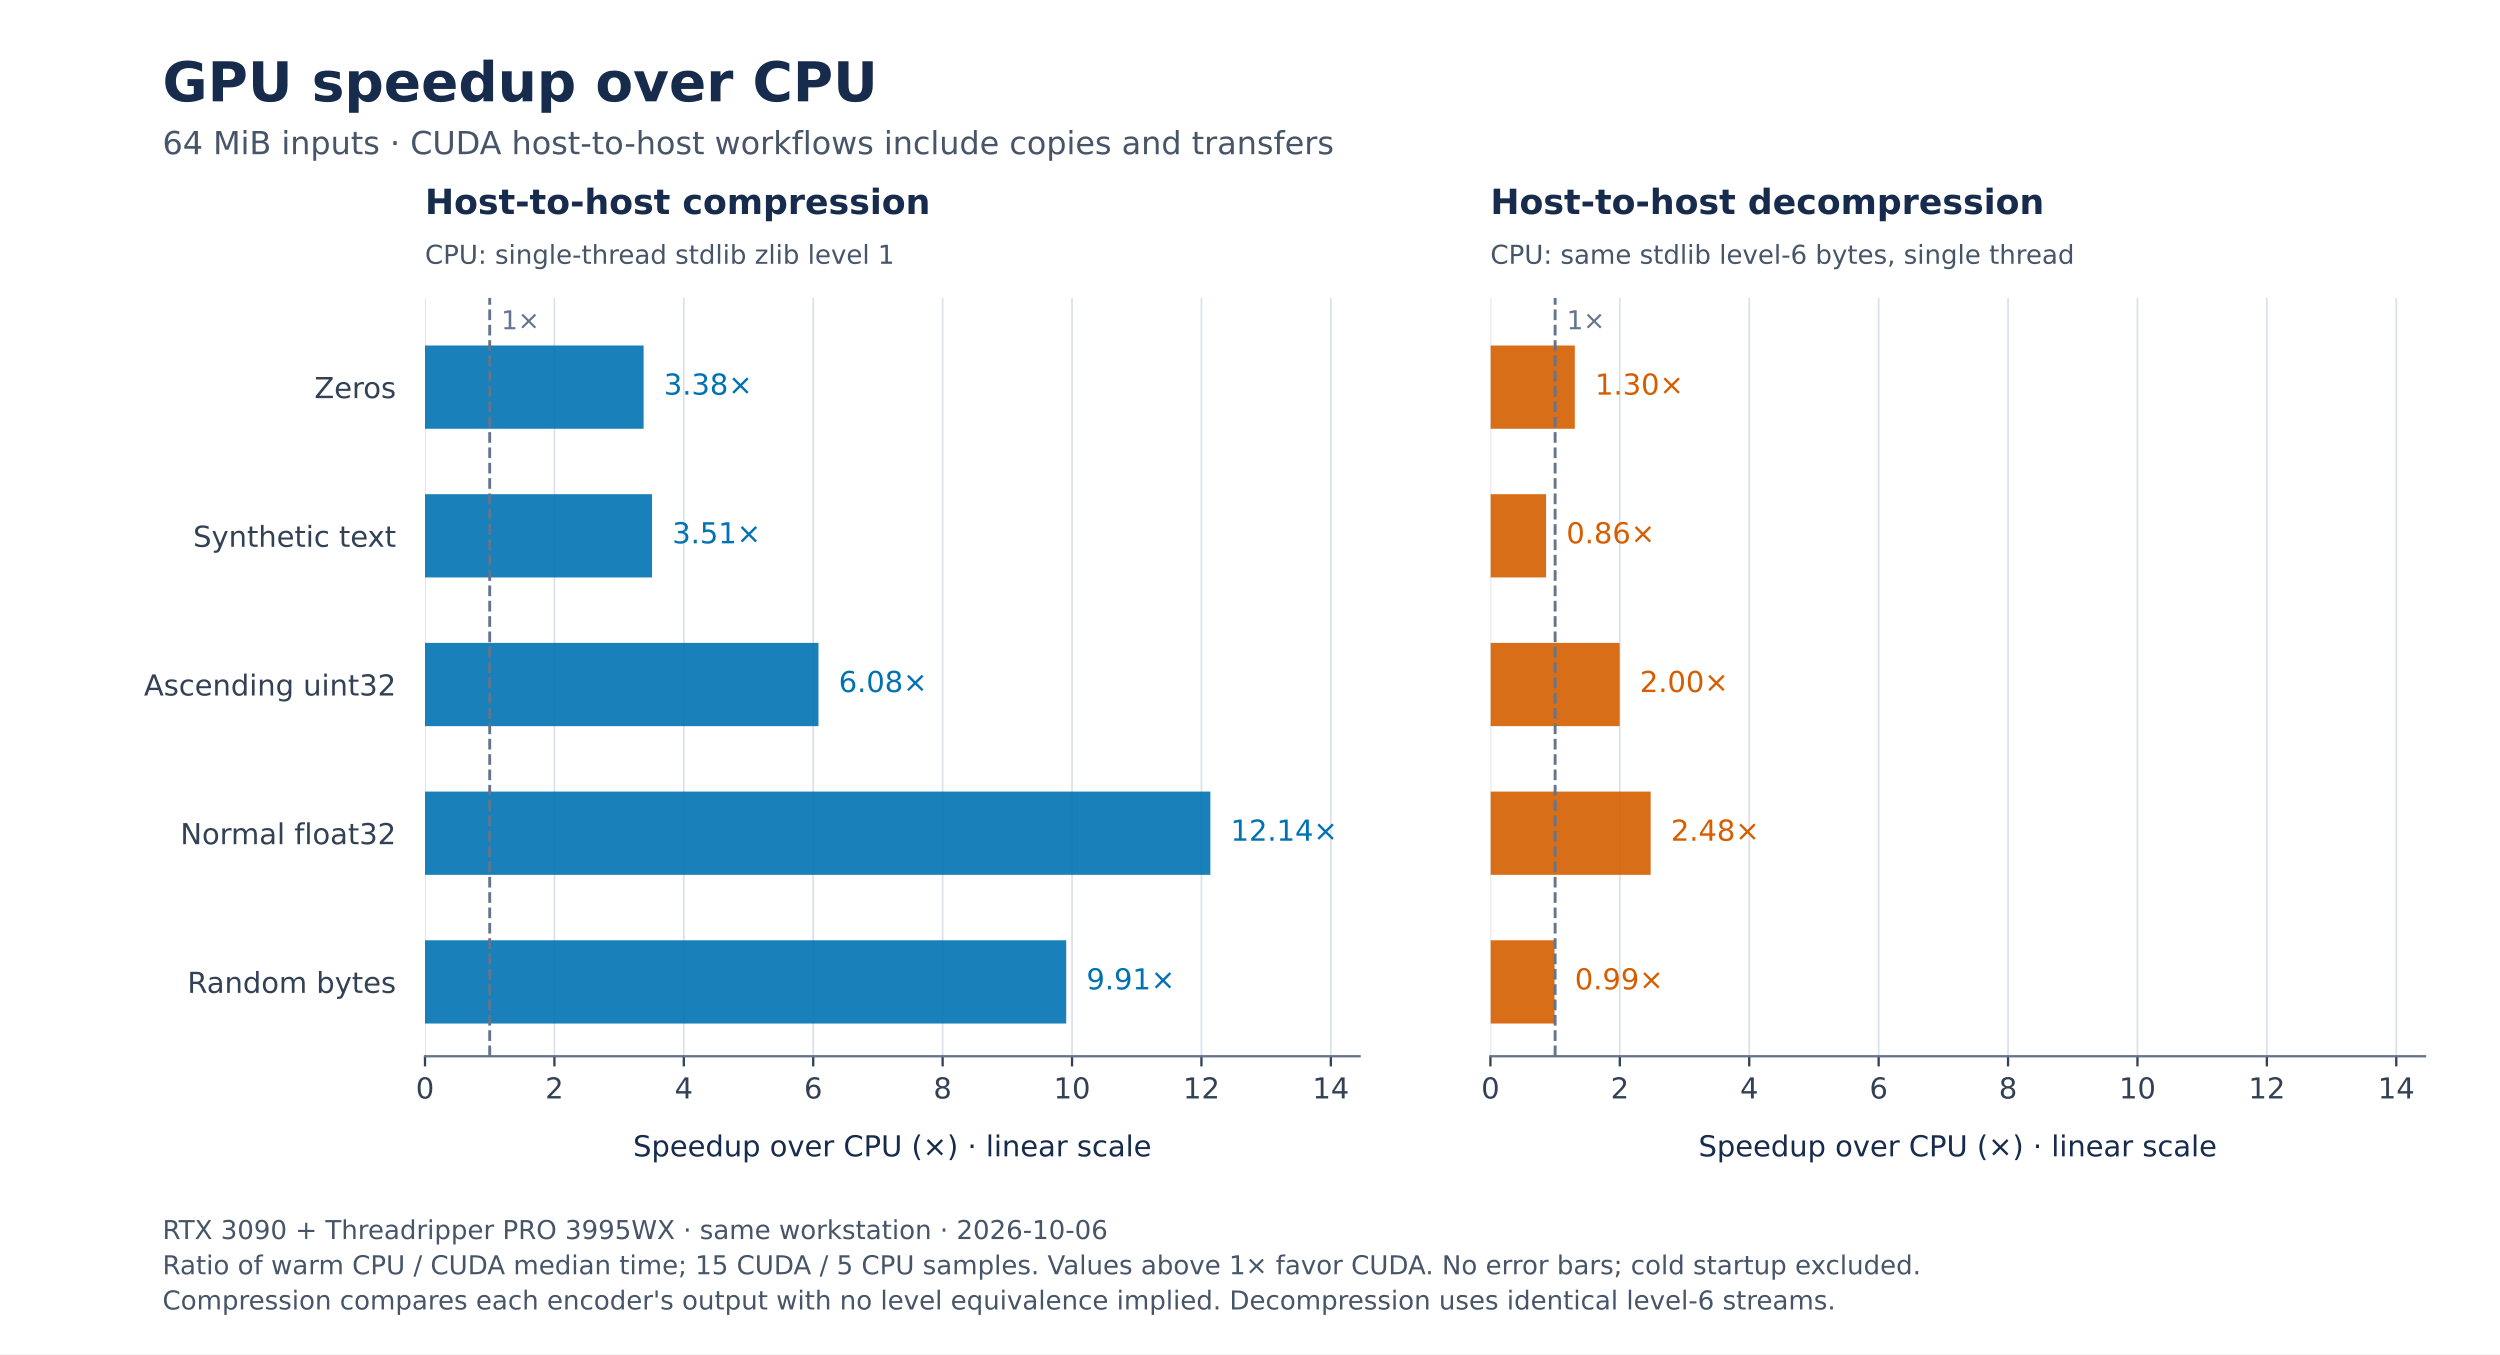
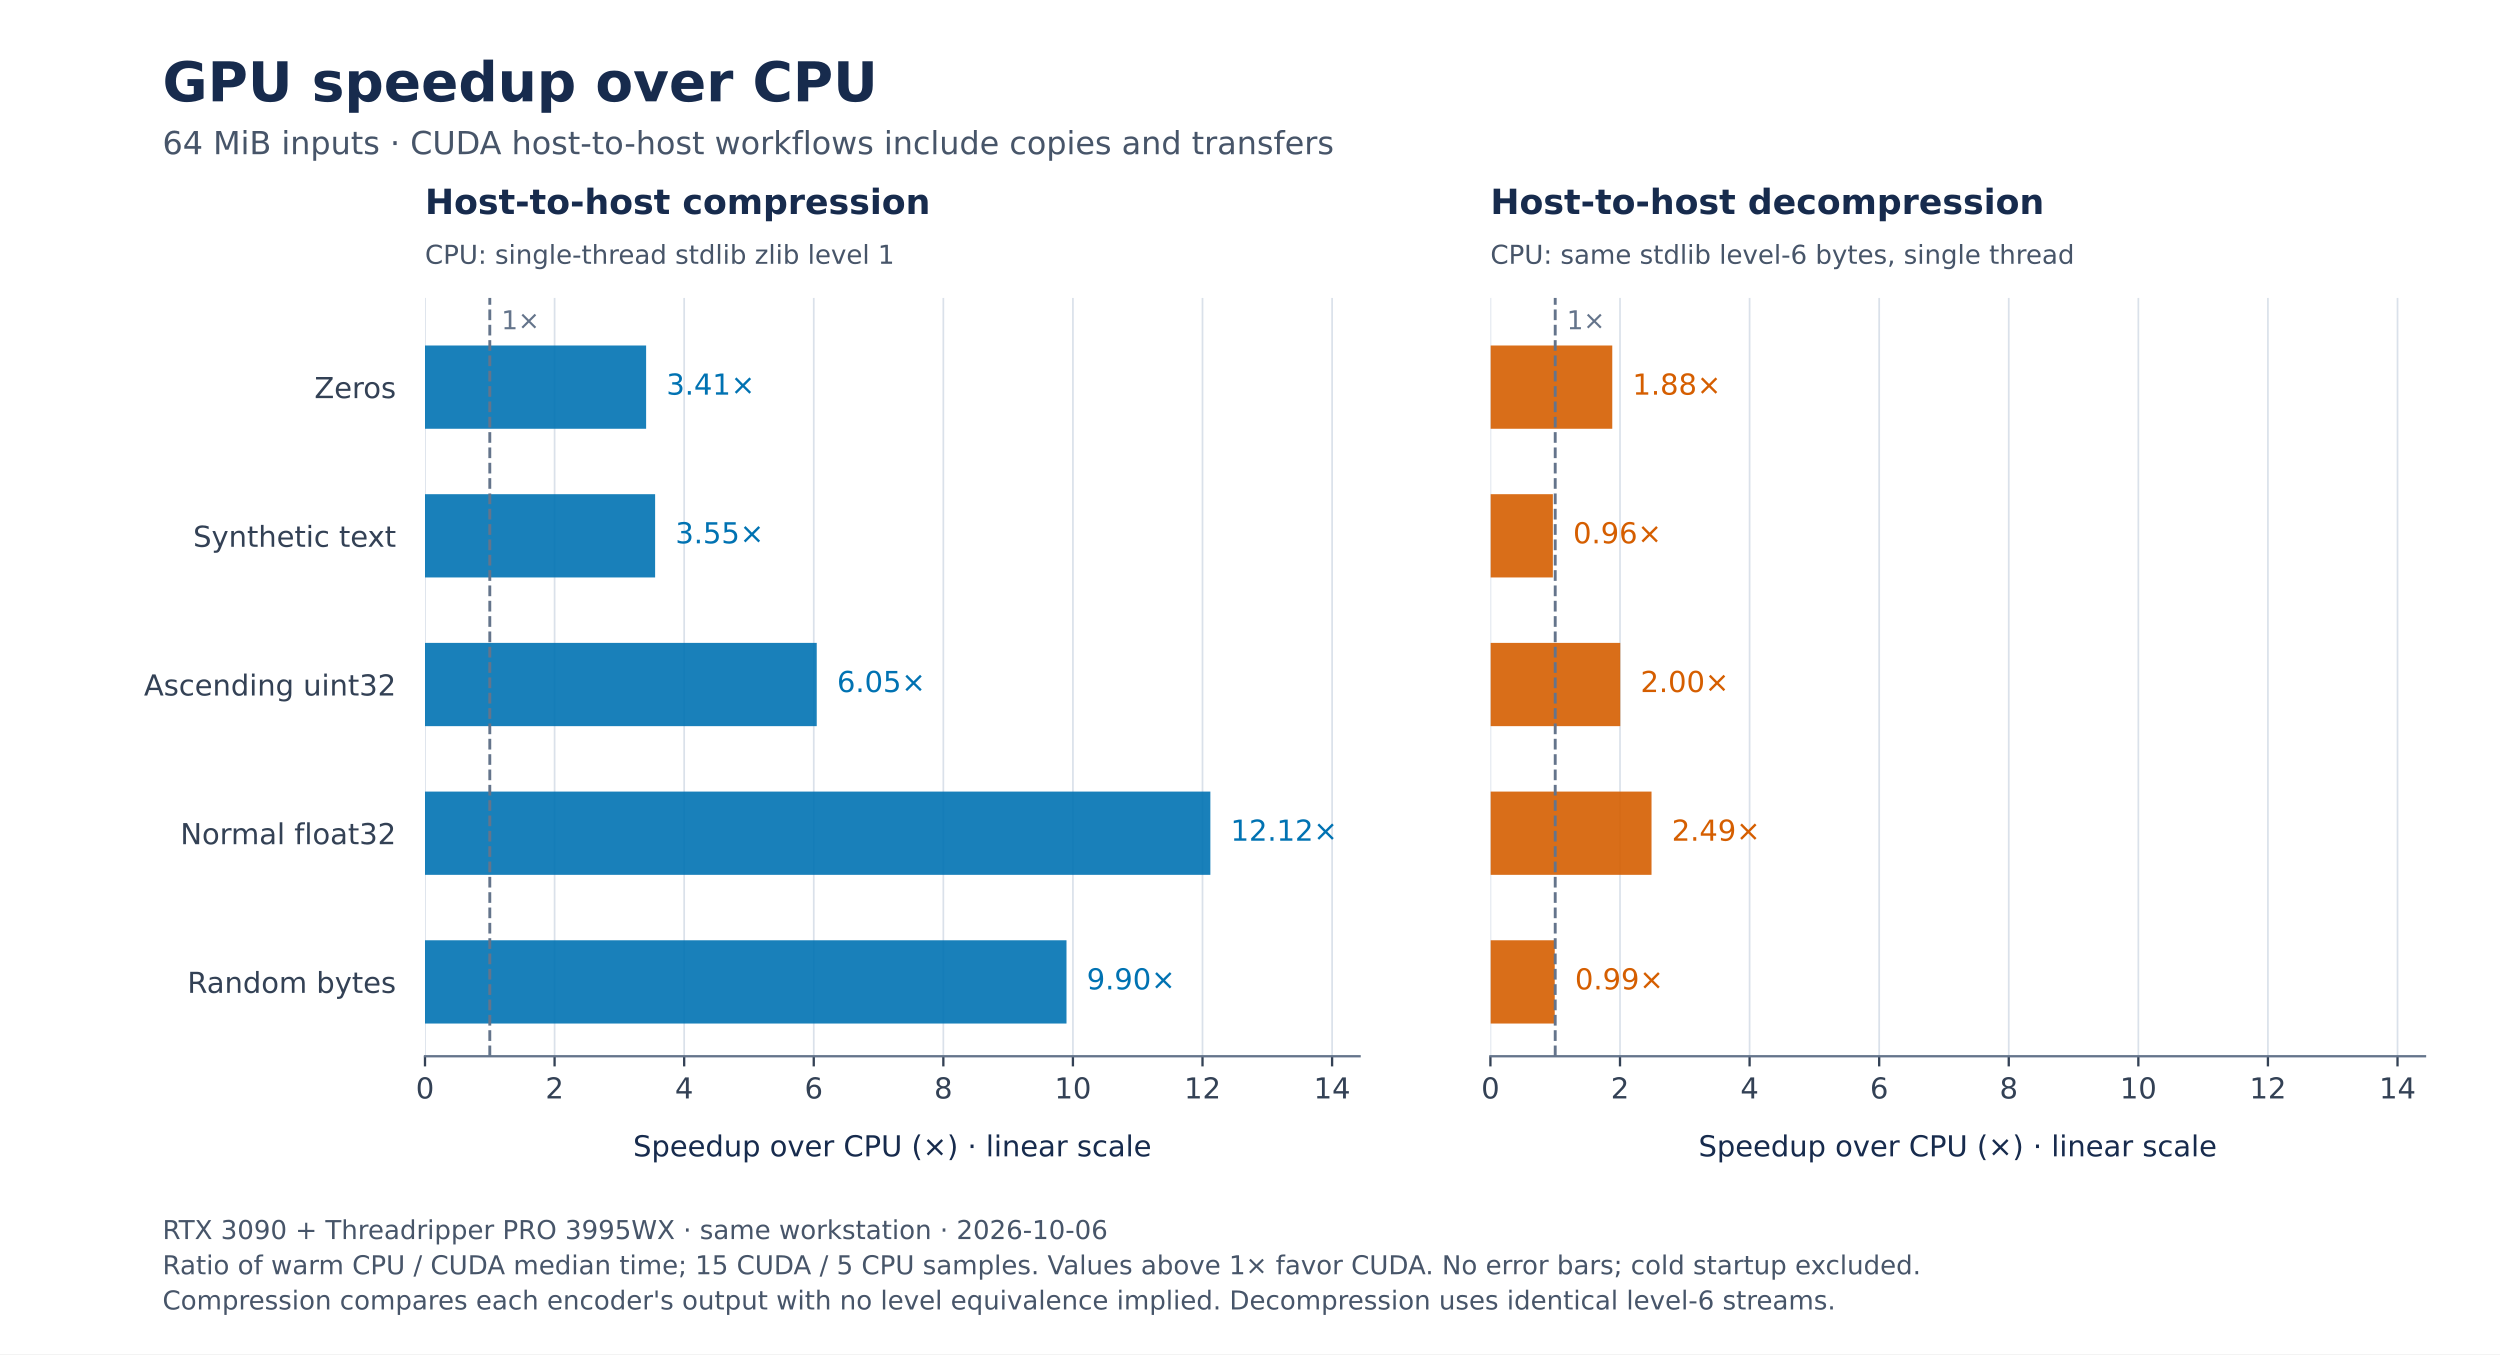
<svg xmlns="http://www.w3.org/2000/svg" xmlns:xlink="http://www.w3.org/1999/xlink" width="864pt" height="468pt" viewBox="0 0 864 468" version="1.1">
  <defs>
    <style type="text/css">*{stroke-linejoin: round; stroke-linecap: butt}</style>
  </defs>
  <g id="figure_1">
    <g id="patch_1">
      <path d="M 0 468 L 864 468 L 864 0 L 0 0 z " style="fill: #ffffff" />
    </g>
    <g id="axes_1">
      <g id="patch_2">
        <path d="M 146.88 365.04 L 469.871 365.04 L 469.871 102.96 L 146.88 102.96 z " style="fill: #ffffff" />
      </g>
      <g id="matplotlib.axis_1">
        <g id="xtick_1">
          <g id="line2d_1">
            <path d="M 146.88 365.04 L 146.88 102.96 " clip-path="url(#p2e2765085f)" style="fill: none; stroke: #cbd5e1; stroke-opacity: 0.7; stroke-width: 0.6; stroke-linecap: square" />
          </g>
          <g id="line2d_2">
            <defs>
              <path id="mdb11cd550d" d="M 0 0 L 0 3.5 " style="stroke: #334155; stroke-width: 0.8" />
            </defs>
            <g>
              <use xlink:href="#mdb11cd550d" x="146.88" y="365.04" style="fill: #334155; stroke: #334155; stroke-width: 0.8" />
            </g>
          </g>
          <g id="text_1">
            <text style="font-size: 10px; font-family: 'DejaVu Sans'; text-anchor: middle; fill: #334155" x="146.88" y="379.638" transform="rotate(-0 146.88 379.6377)">0</text>
          </g>
        </g>
        <g id="xtick_2">
          <g id="line2d_3">
-             <path d="M 191.603 365.04 L 191.603 102.96 " clip-path="url(#p2e2765085f)" style="fill: none; stroke: #cbd5e1; stroke-opacity: 0.7; stroke-width: 0.6; stroke-linecap: square" />
+             <path d="M 191.664 365.04 L 191.664 102.96 " clip-path="url(#p2e2765085f)" style="fill: none; stroke: #cbd5e1; stroke-opacity: 0.7; stroke-width: 0.6; stroke-linecap: square" />
          </g>
          <g id="line2d_4">
            <g>
-               <use xlink:href="#mdb11cd550d" x="191.603" y="365.04" style="fill: #334155; stroke: #334155; stroke-width: 0.8" />
+               <use xlink:href="#mdb11cd550d" x="191.664" y="365.04" style="fill: #334155; stroke: #334155; stroke-width: 0.8" />
            </g>
          </g>
          <g id="text_2">
-             <text style="font-size: 10px; font-family: 'DejaVu Sans'; text-anchor: middle; fill: #334155" x="191.603" y="379.638" transform="rotate(-0 191.6031 379.6377)">2</text>
+             <text style="font-size: 10px; font-family: 'DejaVu Sans'; text-anchor: middle; fill: #334155" x="191.664" y="379.638" transform="rotate(-0 191.6645 379.6377)">2</text>
          </g>
        </g>
        <g id="xtick_3">
          <g id="line2d_5">
-             <path d="M 236.326 365.04 L 236.326 102.96 " clip-path="url(#p2e2765085f)" style="fill: none; stroke: #cbd5e1; stroke-opacity: 0.7; stroke-width: 0.6; stroke-linecap: square" />
+             <path d="M 236.449 365.04 L 236.449 102.96 " clip-path="url(#p2e2765085f)" style="fill: none; stroke: #cbd5e1; stroke-opacity: 0.7; stroke-width: 0.6; stroke-linecap: square" />
          </g>
          <g id="line2d_6">
            <g>
-               <use xlink:href="#mdb11cd550d" x="236.326" y="365.04" style="fill: #334155; stroke: #334155; stroke-width: 0.8" />
+               <use xlink:href="#mdb11cd550d" x="236.449" y="365.04" style="fill: #334155; stroke: #334155; stroke-width: 0.8" />
            </g>
          </g>
          <g id="text_3">
-             <text style="font-size: 10px; font-family: 'DejaVu Sans'; text-anchor: middle; fill: #334155" x="236.326" y="379.638" transform="rotate(-0 236.3261 379.6377)">4</text>
+             <text style="font-size: 10px; font-family: 'DejaVu Sans'; text-anchor: middle; fill: #334155" x="236.449" y="379.638" transform="rotate(-0 236.4489 379.6377)">4</text>
          </g>
        </g>
        <g id="xtick_4">
          <g id="line2d_7">
-             <path d="M 281.049 365.04 L 281.049 102.96 " clip-path="url(#p2e2765085f)" style="fill: none; stroke: #cbd5e1; stroke-opacity: 0.7; stroke-width: 0.6; stroke-linecap: square" />
+             <path d="M 281.233 365.04 L 281.233 102.96 " clip-path="url(#p2e2765085f)" style="fill: none; stroke: #cbd5e1; stroke-opacity: 0.7; stroke-width: 0.6; stroke-linecap: square" />
          </g>
          <g id="line2d_8">
            <g>
-               <use xlink:href="#mdb11cd550d" x="281.049" y="365.04" style="fill: #334155; stroke: #334155; stroke-width: 0.8" />
+               <use xlink:href="#mdb11cd550d" x="281.233" y="365.04" style="fill: #334155; stroke: #334155; stroke-width: 0.8" />
            </g>
          </g>
          <g id="text_4">
-             <text style="font-size: 10px; font-family: 'DejaVu Sans'; text-anchor: middle; fill: #334155" x="281.049" y="379.638" transform="rotate(-0 281.0492 379.6377)">6</text>
+             <text style="font-size: 10px; font-family: 'DejaVu Sans'; text-anchor: middle; fill: #334155" x="281.233" y="379.638" transform="rotate(-0 281.2334 379.6377)">6</text>
          </g>
        </g>
        <g id="xtick_5">
          <g id="line2d_9">
-             <path d="M 325.772 365.04 L 325.772 102.96 " clip-path="url(#p2e2765085f)" style="fill: none; stroke: #cbd5e1; stroke-opacity: 0.7; stroke-width: 0.6; stroke-linecap: square" />
+             <path d="M 326.018 365.04 L 326.018 102.96 " clip-path="url(#p2e2765085f)" style="fill: none; stroke: #cbd5e1; stroke-opacity: 0.7; stroke-width: 0.6; stroke-linecap: square" />
          </g>
          <g id="line2d_10">
            <g>
-               <use xlink:href="#mdb11cd550d" x="325.772" y="365.04" style="fill: #334155; stroke: #334155; stroke-width: 0.8" />
+               <use xlink:href="#mdb11cd550d" x="326.018" y="365.04" style="fill: #334155; stroke: #334155; stroke-width: 0.8" />
            </g>
          </g>
          <g id="text_5">
-             <text style="font-size: 10px; font-family: 'DejaVu Sans'; text-anchor: middle; fill: #334155" x="325.772" y="379.638" transform="rotate(-0 325.7723 379.6377)">8</text>
+             <text style="font-size: 10px; font-family: 'DejaVu Sans'; text-anchor: middle; fill: #334155" x="326.018" y="379.638" transform="rotate(-0 326.0178 379.6377)">8</text>
          </g>
        </g>
        <g id="xtick_6">
          <g id="line2d_11">
-             <path d="M 370.495 365.04 L 370.495 102.96 " clip-path="url(#p2e2765085f)" style="fill: none; stroke: #cbd5e1; stroke-opacity: 0.7; stroke-width: 0.6; stroke-linecap: square" />
+             <path d="M 370.802 365.04 L 370.802 102.96 " clip-path="url(#p2e2765085f)" style="fill: none; stroke: #cbd5e1; stroke-opacity: 0.7; stroke-width: 0.6; stroke-linecap: square" />
          </g>
          <g id="line2d_12">
            <g>
-               <use xlink:href="#mdb11cd550d" x="370.495" y="365.04" style="fill: #334155; stroke: #334155; stroke-width: 0.8" />
+               <use xlink:href="#mdb11cd550d" x="370.802" y="365.04" style="fill: #334155; stroke: #334155; stroke-width: 0.8" />
            </g>
          </g>
          <g id="text_6">
-             <text style="font-size: 10px; font-family: 'DejaVu Sans'; text-anchor: middle; fill: #334155" x="370.495" y="379.638" transform="rotate(-0 370.4954 379.6377)">10</text>
+             <text style="font-size: 10px; font-family: 'DejaVu Sans'; text-anchor: middle; fill: #334155" x="370.802" y="379.638" transform="rotate(-0 370.8023 379.6377)">10</text>
          </g>
        </g>
        <g id="xtick_7">
          <g id="line2d_13">
-             <path d="M 415.218 365.04 L 415.218 102.96 " clip-path="url(#p2e2765085f)" style="fill: none; stroke: #cbd5e1; stroke-opacity: 0.7; stroke-width: 0.6; stroke-linecap: square" />
+             <path d="M 415.587 365.04 L 415.587 102.96 " clip-path="url(#p2e2765085f)" style="fill: none; stroke: #cbd5e1; stroke-opacity: 0.7; stroke-width: 0.6; stroke-linecap: square" />
          </g>
          <g id="line2d_14">
            <g>
-               <use xlink:href="#mdb11cd550d" x="415.218" y="365.04" style="fill: #334155; stroke: #334155; stroke-width: 0.8" />
+               <use xlink:href="#mdb11cd550d" x="415.587" y="365.04" style="fill: #334155; stroke: #334155; stroke-width: 0.8" />
            </g>
          </g>
          <g id="text_7">
-             <text style="font-size: 10px; font-family: 'DejaVu Sans'; text-anchor: middle; fill: #334155" x="415.218" y="379.638" transform="rotate(-0 415.2184 379.6377)">12</text>
+             <text style="font-size: 10px; font-family: 'DejaVu Sans'; text-anchor: middle; fill: #334155" x="415.587" y="379.638" transform="rotate(-0 415.5867 379.6377)">12</text>
          </g>
        </g>
        <g id="xtick_8">
          <g id="line2d_15">
-             <path d="M 459.942 365.04 L 459.942 102.96 " clip-path="url(#p2e2765085f)" style="fill: none; stroke: #cbd5e1; stroke-opacity: 0.7; stroke-width: 0.6; stroke-linecap: square" />
+             <path d="M 460.371 365.04 L 460.371 102.96 " clip-path="url(#p2e2765085f)" style="fill: none; stroke: #cbd5e1; stroke-opacity: 0.7; stroke-width: 0.6; stroke-linecap: square" />
          </g>
          <g id="line2d_16">
            <g>
-               <use xlink:href="#mdb11cd550d" x="459.942" y="365.04" style="fill: #334155; stroke: #334155; stroke-width: 0.8" />
+               <use xlink:href="#mdb11cd550d" x="460.371" y="365.04" style="fill: #334155; stroke: #334155; stroke-width: 0.8" />
            </g>
          </g>
          <g id="text_8">
-             <text style="font-size: 10px; font-family: 'DejaVu Sans'; text-anchor: middle; fill: #334155" x="459.942" y="379.638" transform="rotate(-0 459.9415 379.6377)">14</text>
+             <text style="font-size: 10px; font-family: 'DejaVu Sans'; text-anchor: middle; fill: #334155" x="460.371" y="379.638" transform="rotate(-0 460.3712 379.6377)">14</text>
          </g>
        </g>
        <g id="text_9">
          <text style="font-size: 10px; font-family: 'DejaVu Sans'; text-anchor: middle; fill: #172b4d" x="308.375" y="399.638" transform="rotate(-0 308.3753 399.6384)">Speedup over CPU (×) · linear scale</text>
        </g>
      </g>
      <g id="matplotlib.axis_2">
        <g id="ytick_1">
          <g id="line2d_17" />
          <g id="text_10">
            <text style="font-size: 10px; font-family: 'DejaVu Sans'; text-anchor: end; fill: #334155" x="136.88" y="137.592" transform="rotate(-0 136.88 137.5918)">Zeros</text>
          </g>
        </g>
        <g id="ytick_2">
          <g id="line2d_18" />
          <g id="text_11">
            <text style="font-size: 10px; font-family: 'DejaVu Sans'; text-anchor: end; fill: #334155" x="136.88" y="188.98" transform="rotate(-0 136.88 188.9804)">Synthetic text</text>
          </g>
        </g>
        <g id="ytick_3">
          <g id="line2d_19" />
          <g id="text_12">
            <text style="font-size: 10px; font-family: 'DejaVu Sans'; text-anchor: end; fill: #334155" x="136.88" y="240.369" transform="rotate(-0 136.88 240.3686)">Ascending uint32</text>
          </g>
        </g>
        <g id="ytick_4">
          <g id="line2d_20" />
          <g id="text_13">
            <text style="font-size: 10px; font-family: 'DejaVu Sans'; text-anchor: end; fill: #334155" x="136.88" y="291.757" transform="rotate(-0 136.88 291.7569)">Normal float32</text>
          </g>
        </g>
        <g id="ytick_5">
          <g id="line2d_21" />
          <g id="text_14">
            <text style="font-size: 10px; font-family: 'DejaVu Sans'; text-anchor: end; fill: #334155" x="136.88" y="343.145" transform="rotate(-0 136.88 343.1451)">Random bytes</text>
          </g>
        </g>
      </g>
      <g id="patch_3">
        <path d="M 146.88 365.04 L 469.871 365.04 " style="fill: none; stroke: #64748b; stroke-width: 0.8; stroke-linejoin: miter; stroke-linecap: square" />
      </g>
      <g id="text_15">
        <text style="font-size: 9px; font-family: 'DejaVu Sans'; text-anchor: start; fill: #475569" x="146.88" y="91.166" transform="rotate(-0 146.88 91.1664)">CPU: single-thread stdlib zlib level 1</text>
      </g>
      <g id="patch_4">
-         <path d="M 146.88 119.404 L 222.431 119.404 L 222.431 148.182 L 146.88 148.182 z " clip-path="url(#p2e2765085f)" style="fill: #0072b2; opacity: 0.9" />
+         <path d="M 146.88 119.404 L 223.298 119.404 L 223.298 148.182 L 146.88 148.182 z " clip-path="url(#p2e2765085f)" style="fill: #0072b2; opacity: 0.9" />
      </g>
      <g id="patch_5">
-         <path d="M 146.88 170.792 L 225.345 170.792 L 225.345 199.57 L 146.88 199.57 z " clip-path="url(#p2e2765085f)" style="fill: #0072b2; opacity: 0.9" />
+         <path d="M 146.88 170.792 L 226.409 170.792 L 226.409 199.57 L 146.88 199.57 z " clip-path="url(#p2e2765085f)" style="fill: #0072b2; opacity: 0.9" />
      </g>
      <g id="patch_6">
-         <path d="M 146.88 222.181 L 282.865 222.181 L 282.865 250.958 L 146.88 250.958 z " clip-path="url(#p2e2765085f)" style="fill: #0072b2; opacity: 0.9" />
+         <path d="M 146.88 222.181 L 282.264 222.181 L 282.264 250.958 L 146.88 250.958 z " clip-path="url(#p2e2765085f)" style="fill: #0072b2; opacity: 0.9" />
      </g>
      <g id="patch_7">
        <path d="M 146.88 273.569 L 418.301 273.569 L 418.301 302.346 L 146.88 302.346 z " clip-path="url(#p2e2765085f)" style="fill: #0072b2; opacity: 0.9" />
      </g>
      <g id="patch_8">
-         <path d="M 146.88 324.957 L 368.482 324.957 L 368.482 353.735 L 146.88 353.735 z " clip-path="url(#p2e2765085f)" style="fill: #0072b2; opacity: 0.9" />
+         <path d="M 146.88 324.957 L 368.581 324.957 L 368.581 353.735 L 146.88 353.735 z " clip-path="url(#p2e2765085f)" style="fill: #0072b2; opacity: 0.9" />
      </g>
      <g id="text_16">
-         <text style="font-size: 9px; font-family: 'DejaVu Sans'; text-anchor: start; fill: #64748b" x="173.242" y="113.798" transform="rotate(-0 173.2415 113.7979)">1×</text>
+         <text style="font-size: 9px; font-family: 'DejaVu Sans'; text-anchor: start; fill: #64748b" x="173.272" y="113.798" transform="rotate(-0 173.2722 113.7979)">1×</text>
      </g>
      <g id="text_17">
-         <text style="font-size: 10px; font-family: 'DejaVu Sans'; text-anchor: start; fill: #0072b2" x="229.431" y="136.391" transform="rotate(-0 229.4312 136.3906)">3.38×</text>
+         <text style="font-size: 10px; font-family: 'DejaVu Sans'; text-anchor: start; fill: #0072b2" x="230.298" y="136.391" transform="rotate(-0 230.298 136.3906)">3.41×</text>
      </g>
      <g id="text_18">
-         <text style="font-size: 10px; font-family: 'DejaVu Sans'; text-anchor: start; fill: #0072b2" x="232.345" y="187.779" transform="rotate(-0 232.3449 187.7788)">3.51×</text>
+         <text style="font-size: 10px; font-family: 'DejaVu Sans'; text-anchor: start; fill: #0072b2" x="233.409" y="187.779" transform="rotate(-0 233.4092 187.7788)">3.55×</text>
      </g>
      <g id="text_19">
-         <text style="font-size: 10px; font-family: 'DejaVu Sans'; text-anchor: start; fill: #0072b2" x="289.865" y="239.167" transform="rotate(-0 289.865 239.1671)">6.08×</text>
+         <text style="font-size: 10px; font-family: 'DejaVu Sans'; text-anchor: start; fill: #0072b2" x="289.264" y="239.167" transform="rotate(-0 289.2636 239.1671)">6.05×</text>
      </g>
      <g id="text_20">
-         <text style="font-size: 10px; font-family: 'DejaVu Sans'; text-anchor: start; fill: #0072b2" x="425.301" y="290.555" transform="rotate(-0 425.3007 290.5553)">12.14×</text>
+         <text style="font-size: 10px; font-family: 'DejaVu Sans'; text-anchor: start; fill: #0072b2" x="425.301" y="290.555" transform="rotate(-0 425.3007 290.5553)">12.12×</text>
      </g>
      <g id="text_21">
-         <text style="font-size: 10px; font-family: 'DejaVu Sans'; text-anchor: start; fill: #0072b2" x="375.482" y="341.944" transform="rotate(-0 375.482 341.9435)">9.91×</text>
+         <text style="font-size: 10px; font-family: 'DejaVu Sans'; text-anchor: start; fill: #0072b2" x="375.581" y="341.944" transform="rotate(-0 375.5813 341.9435)">9.90×</text>
      </g>
      <g id="text_22">
        <text style="font-weight: 700; font-size: 12px; font-family: 'DejaVu Sans'; text-anchor: start; fill: #172b4d" x="146.88" y="73.96" transform="rotate(-0 146.88 73.96)">Host-to-host compression</text>
      </g>
      <g id="line2d_22">
-         <path d="M 169.242 365.04 L 169.242 102.96 " clip-path="url(#p2e2765085f)" style="fill: none; stroke-dasharray: 3.7,1.6; stroke-dashoffset: 0; stroke: #64748b" />
+         <path d="M 169.272 365.04 L 169.272 102.96 " clip-path="url(#p2e2765085f)" style="fill: none; stroke-dasharray: 3.7,1.6; stroke-dashoffset: 0; stroke: #64748b" />
      </g>
    </g>
    <g id="axes_2">
      <g id="patch_9">
        <path d="M 515.089 365.04 L 838.08 365.04 L 838.08 102.96 L 515.089 102.96 z " style="fill: #ffffff" />
      </g>
      <g id="matplotlib.axis_3">
        <g id="xtick_9">
          <g id="line2d_23">
            <path d="M 515.089 365.04 L 515.089 102.96 " clip-path="url(#p1212533835)" style="fill: none; stroke: #cbd5e1; stroke-opacity: 0.7; stroke-width: 0.6; stroke-linecap: square" />
          </g>
          <g id="line2d_24">
            <g>
              <use xlink:href="#mdb11cd550d" x="515.089" y="365.04" style="fill: #334155; stroke: #334155; stroke-width: 0.8" />
            </g>
          </g>
          <g id="text_23">
            <text style="font-size: 10px; font-family: 'DejaVu Sans'; text-anchor: middle; fill: #334155" x="515.089" y="379.638" transform="rotate(-0 515.0893 379.6377)">0</text>
          </g>
        </g>
        <g id="xtick_10">
          <g id="line2d_25">
-             <path d="M 559.812 365.04 L 559.812 102.96 " clip-path="url(#p1212533835)" style="fill: none; stroke: #cbd5e1; stroke-opacity: 0.7; stroke-width: 0.6; stroke-linecap: square" />
+             <path d="M 559.874 365.04 L 559.874 102.96 " clip-path="url(#p1212533835)" style="fill: none; stroke: #cbd5e1; stroke-opacity: 0.7; stroke-width: 0.6; stroke-linecap: square" />
          </g>
          <g id="line2d_26">
            <g>
-               <use xlink:href="#mdb11cd550d" x="559.812" y="365.04" style="fill: #334155; stroke: #334155; stroke-width: 0.8" />
+               <use xlink:href="#mdb11cd550d" x="559.874" y="365.04" style="fill: #334155; stroke: #334155; stroke-width: 0.8" />
            </g>
          </g>
          <g id="text_24">
-             <text style="font-size: 10px; font-family: 'DejaVu Sans'; text-anchor: middle; fill: #334155" x="559.812" y="379.638" transform="rotate(-0 559.8124 379.6377)">2</text>
+             <text style="font-size: 10px; font-family: 'DejaVu Sans'; text-anchor: middle; fill: #334155" x="559.874" y="379.638" transform="rotate(-0 559.8738 379.6377)">2</text>
          </g>
        </g>
        <g id="xtick_11">
          <g id="line2d_27">
-             <path d="M 604.535 365.04 L 604.535 102.96 " clip-path="url(#p1212533835)" style="fill: none; stroke: #cbd5e1; stroke-opacity: 0.7; stroke-width: 0.6; stroke-linecap: square" />
+             <path d="M 604.658 365.04 L 604.658 102.96 " clip-path="url(#p1212533835)" style="fill: none; stroke: #cbd5e1; stroke-opacity: 0.7; stroke-width: 0.6; stroke-linecap: square" />
          </g>
          <g id="line2d_28">
            <g>
-               <use xlink:href="#mdb11cd550d" x="604.535" y="365.04" style="fill: #334155; stroke: #334155; stroke-width: 0.8" />
+               <use xlink:href="#mdb11cd550d" x="604.658" y="365.04" style="fill: #334155; stroke: #334155; stroke-width: 0.8" />
            </g>
          </g>
          <g id="text_25">
-             <text style="font-size: 10px; font-family: 'DejaVu Sans'; text-anchor: middle; fill: #334155" x="604.535" y="379.638" transform="rotate(-0 604.5355 379.6377)">4</text>
+             <text style="font-size: 10px; font-family: 'DejaVu Sans'; text-anchor: middle; fill: #334155" x="604.658" y="379.638" transform="rotate(-0 604.6583 379.6377)">4</text>
          </g>
        </g>
        <g id="xtick_12">
          <g id="line2d_29">
-             <path d="M 649.259 365.04 L 649.259 102.96 " clip-path="url(#p1212533835)" style="fill: none; stroke: #cbd5e1; stroke-opacity: 0.7; stroke-width: 0.6; stroke-linecap: square" />
+             <path d="M 649.443 365.04 L 649.443 102.96 " clip-path="url(#p1212533835)" style="fill: none; stroke: #cbd5e1; stroke-opacity: 0.7; stroke-width: 0.6; stroke-linecap: square" />
          </g>
          <g id="line2d_30">
            <g>
-               <use xlink:href="#mdb11cd550d" x="649.259" y="365.04" style="fill: #334155; stroke: #334155; stroke-width: 0.8" />
+               <use xlink:href="#mdb11cd550d" x="649.443" y="365.04" style="fill: #334155; stroke: #334155; stroke-width: 0.8" />
            </g>
          </g>
          <g id="text_26">
-             <text style="font-size: 10px; font-family: 'DejaVu Sans'; text-anchor: middle; fill: #334155" x="649.259" y="379.638" transform="rotate(-0 649.2586 379.6377)">6</text>
+             <text style="font-size: 10px; font-family: 'DejaVu Sans'; text-anchor: middle; fill: #334155" x="649.443" y="379.638" transform="rotate(-0 649.4427 379.6377)">6</text>
          </g>
        </g>
        <g id="xtick_13">
          <g id="line2d_31">
-             <path d="M 693.982 365.04 L 693.982 102.96 " clip-path="url(#p1212533835)" style="fill: none; stroke: #cbd5e1; stroke-opacity: 0.7; stroke-width: 0.6; stroke-linecap: square" />
+             <path d="M 694.227 365.04 L 694.227 102.96 " clip-path="url(#p1212533835)" style="fill: none; stroke: #cbd5e1; stroke-opacity: 0.7; stroke-width: 0.6; stroke-linecap: square" />
          </g>
          <g id="line2d_32">
            <g>
-               <use xlink:href="#mdb11cd550d" x="693.982" y="365.04" style="fill: #334155; stroke: #334155; stroke-width: 0.8" />
+               <use xlink:href="#mdb11cd550d" x="694.227" y="365.04" style="fill: #334155; stroke: #334155; stroke-width: 0.8" />
            </g>
          </g>
          <g id="text_27">
-             <text style="font-size: 10px; font-family: 'DejaVu Sans'; text-anchor: middle; fill: #334155" x="693.982" y="379.638" transform="rotate(-0 693.9816 379.6377)">8</text>
+             <text style="font-size: 10px; font-family: 'DejaVu Sans'; text-anchor: middle; fill: #334155" x="694.227" y="379.638" transform="rotate(-0 694.2272 379.6377)">8</text>
          </g>
        </g>
        <g id="xtick_14">
          <g id="line2d_33">
-             <path d="M 738.705 365.04 L 738.705 102.96 " clip-path="url(#p1212533835)" style="fill: none; stroke: #cbd5e1; stroke-opacity: 0.7; stroke-width: 0.6; stroke-linecap: square" />
+             <path d="M 739.012 365.04 L 739.012 102.96 " clip-path="url(#p1212533835)" style="fill: none; stroke: #cbd5e1; stroke-opacity: 0.7; stroke-width: 0.6; stroke-linecap: square" />
          </g>
          <g id="line2d_34">
            <g>
-               <use xlink:href="#mdb11cd550d" x="738.705" y="365.04" style="fill: #334155; stroke: #334155; stroke-width: 0.8" />
+               <use xlink:href="#mdb11cd550d" x="739.012" y="365.04" style="fill: #334155; stroke: #334155; stroke-width: 0.8" />
            </g>
          </g>
          <g id="text_28">
-             <text style="font-size: 10px; font-family: 'DejaVu Sans'; text-anchor: middle; fill: #334155" x="738.705" y="379.638" transform="rotate(-0 738.7047 379.6377)">10</text>
+             <text style="font-size: 10px; font-family: 'DejaVu Sans'; text-anchor: middle; fill: #334155" x="739.012" y="379.638" transform="rotate(-0 739.0116 379.6377)">10</text>
          </g>
        </g>
        <g id="xtick_15">
          <g id="line2d_35">
-             <path d="M 783.428 365.04 L 783.428 102.96 " clip-path="url(#p1212533835)" style="fill: none; stroke: #cbd5e1; stroke-opacity: 0.7; stroke-width: 0.6; stroke-linecap: square" />
+             <path d="M 783.796 365.04 L 783.796 102.96 " clip-path="url(#p1212533835)" style="fill: none; stroke: #cbd5e1; stroke-opacity: 0.7; stroke-width: 0.6; stroke-linecap: square" />
          </g>
          <g id="line2d_36">
            <g>
-               <use xlink:href="#mdb11cd550d" x="783.428" y="365.04" style="fill: #334155; stroke: #334155; stroke-width: 0.8" />
+               <use xlink:href="#mdb11cd550d" x="783.796" y="365.04" style="fill: #334155; stroke: #334155; stroke-width: 0.8" />
            </g>
          </g>
          <g id="text_29">
-             <text style="font-size: 10px; font-family: 'DejaVu Sans'; text-anchor: middle; fill: #334155" x="783.428" y="379.638" transform="rotate(-0 783.4278 379.6377)">12</text>
+             <text style="font-size: 10px; font-family: 'DejaVu Sans'; text-anchor: middle; fill: #334155" x="783.796" y="379.638" transform="rotate(-0 783.7961 379.6377)">12</text>
          </g>
        </g>
        <g id="xtick_16">
          <g id="line2d_37">
-             <path d="M 828.151 365.04 L 828.151 102.96 " clip-path="url(#p1212533835)" style="fill: none; stroke: #cbd5e1; stroke-opacity: 0.7; stroke-width: 0.6; stroke-linecap: square" />
+             <path d="M 828.581 365.04 L 828.581 102.96 " clip-path="url(#p1212533835)" style="fill: none; stroke: #cbd5e1; stroke-opacity: 0.7; stroke-width: 0.6; stroke-linecap: square" />
          </g>
          <g id="line2d_38">
            <g>
-               <use xlink:href="#mdb11cd550d" x="828.151" y="365.04" style="fill: #334155; stroke: #334155; stroke-width: 0.8" />
+               <use xlink:href="#mdb11cd550d" x="828.581" y="365.04" style="fill: #334155; stroke: #334155; stroke-width: 0.8" />
            </g>
          </g>
          <g id="text_30">
-             <text style="font-size: 10px; font-family: 'DejaVu Sans'; text-anchor: middle; fill: #334155" x="828.151" y="379.638" transform="rotate(-0 828.1509 379.6377)">14</text>
+             <text style="font-size: 10px; font-family: 'DejaVu Sans'; text-anchor: middle; fill: #334155" x="828.581" y="379.638" transform="rotate(-0 828.5805 379.6377)">14</text>
          </g>
        </g>
        <g id="text_31">
          <text style="font-size: 10px; font-family: 'DejaVu Sans'; text-anchor: middle; fill: #172b4d" x="676.585" y="399.638" transform="rotate(-0 676.5847 399.6384)">Speedup over CPU (×) · linear scale</text>
        </g>
      </g>
      <g id="matplotlib.axis_4">
        <g id="ytick_6">
          <g id="line2d_39" />
        </g>
        <g id="ytick_7">
          <g id="line2d_40" />
        </g>
        <g id="ytick_8">
          <g id="line2d_41" />
        </g>
        <g id="ytick_9">
          <g id="line2d_42" />
        </g>
        <g id="ytick_10">
          <g id="line2d_43" />
        </g>
      </g>
      <g id="patch_10">
        <path d="M 515.089 365.04 L 838.08 365.04 " style="fill: none; stroke: #64748b; stroke-width: 0.8; stroke-linejoin: miter; stroke-linecap: square" />
      </g>
      <g id="text_32">
        <text style="font-size: 9px; font-family: 'DejaVu Sans'; text-anchor: start; fill: #475569" x="515.089" y="91.166" transform="rotate(-0 515.0893 91.1664)">CPU: same stdlib level-6 bytes, single thread</text>
      </g>
      <g id="patch_11">
-         <path d="M 515.089 119.404 L 544.26 119.404 L 544.26 148.182 L 515.089 148.182 z " clip-path="url(#p1212533835)" style="fill: #d55e00; opacity: 0.9" />
+         <path d="M 515.089 119.404 L 557.201 119.404 L 557.201 148.182 L 515.089 148.182 z " clip-path="url(#p1212533835)" style="fill: #d55e00; opacity: 0.9" />
      </g>
      <g id="patch_12">
-         <path d="M 515.089 170.792 L 534.327 170.792 L 534.327 199.57 L 515.089 199.57 z " clip-path="url(#p1212533835)" style="fill: #d55e00; opacity: 0.9" />
+         <path d="M 515.089 170.792 L 536.668 170.792 L 536.668 199.57 L 515.089 199.57 z " clip-path="url(#p1212533835)" style="fill: #d55e00; opacity: 0.9" />
      </g>
      <g id="patch_13">
-         <path d="M 515.089 222.181 L 559.737 222.181 L 559.737 250.958 L 515.089 250.958 z " clip-path="url(#p1212533835)" style="fill: #d55e00; opacity: 0.9" />
+         <path d="M 515.089 222.181 L 559.959 222.181 L 559.959 250.958 L 515.089 250.958 z " clip-path="url(#p1212533835)" style="fill: #d55e00; opacity: 0.9" />
      </g>
      <g id="patch_14">
-         <path d="M 515.089 273.569 L 570.461 273.569 L 570.461 302.346 L 515.089 302.346 z " clip-path="url(#p1212533835)" style="fill: #d55e00; opacity: 0.9" />
+         <path d="M 515.089 273.569 L 570.767 273.569 L 570.767 302.346 L 515.089 302.346 z " clip-path="url(#p1212533835)" style="fill: #d55e00; opacity: 0.9" />
      </g>
      <g id="patch_15">
-         <path d="M 515.089 324.957 L 537.256 324.957 L 537.256 353.735 L 515.089 353.735 z " clip-path="url(#p1212533835)" style="fill: #d55e00; opacity: 0.9" />
+         <path d="M 515.089 324.957 L 537.318 324.957 L 537.318 353.735 L 515.089 353.735 z " clip-path="url(#p1212533835)" style="fill: #d55e00; opacity: 0.9" />
      </g>
      <g id="text_33">
-         <text style="font-size: 9px; font-family: 'DejaVu Sans'; text-anchor: start; fill: #64748b" x="541.451" y="113.798" transform="rotate(-0 541.4509 113.7979)">1×</text>
+         <text style="font-size: 9px; font-family: 'DejaVu Sans'; text-anchor: start; fill: #64748b" x="541.482" y="113.798" transform="rotate(-0 541.4816 113.7979)">1×</text>
      </g>
      <g id="text_34">
-         <text style="font-size: 10px; font-family: 'DejaVu Sans'; text-anchor: start; fill: #d55e00" x="551.26" y="136.391" transform="rotate(-0 551.2598 136.3906)">1.30×</text>
+         <text style="font-size: 10px; font-family: 'DejaVu Sans'; text-anchor: start; fill: #d55e00" x="564.201" y="136.391" transform="rotate(-0 564.2011 136.3906)">1.88×</text>
      </g>
      <g id="text_35">
-         <text style="font-size: 10px; font-family: 'DejaVu Sans'; text-anchor: start; fill: #d55e00" x="541.327" y="187.779" transform="rotate(-0 541.3272 187.7788)">0.86×</text>
+         <text style="font-size: 10px; font-family: 'DejaVu Sans'; text-anchor: start; fill: #d55e00" x="543.668" y="187.779" transform="rotate(-0 543.6677 187.7788)">0.96×</text>
      </g>
      <g id="text_36">
-         <text style="font-size: 10px; font-family: 'DejaVu Sans'; text-anchor: start; fill: #d55e00" x="566.737" y="239.167" transform="rotate(-0 566.7371 239.1671)">2.00×</text>
+         <text style="font-size: 10px; font-family: 'DejaVu Sans'; text-anchor: start; fill: #d55e00" x="566.959" y="239.167" transform="rotate(-0 566.959 239.1671)">2.00×</text>
      </g>
      <g id="text_37">
-         <text style="font-size: 10px; font-family: 'DejaVu Sans'; text-anchor: start; fill: #d55e00" x="577.461" y="290.555" transform="rotate(-0 577.4605 290.5553)">2.48×</text>
+         <text style="font-size: 10px; font-family: 'DejaVu Sans'; text-anchor: start; fill: #d55e00" x="577.767" y="290.555" transform="rotate(-0 577.767 290.5553)">2.49×</text>
      </g>
      <g id="text_38">
-         <text style="font-size: 10px; font-family: 'DejaVu Sans'; text-anchor: start; fill: #d55e00" x="544.256" y="341.944" transform="rotate(-0 544.256 341.9435)">0.99×</text>
+         <text style="font-size: 10px; font-family: 'DejaVu Sans'; text-anchor: start; fill: #d55e00" x="544.318" y="341.944" transform="rotate(-0 544.3177 341.9435)">0.99×</text>
      </g>
      <g id="text_39">
        <text style="font-weight: 700; font-size: 12px; font-family: 'DejaVu Sans'; text-anchor: start; fill: #172b4d" x="515.089" y="73.96" transform="rotate(-0 515.0893 73.96)">Host-to-host decompression</text>
      </g>
      <g id="line2d_44">
-         <path d="M 537.451 365.04 L 537.451 102.96 " clip-path="url(#p1212533835)" style="fill: none; stroke-dasharray: 3.7,1.6; stroke-dashoffset: 0; stroke: #64748b" />
+         <path d="M 537.482 365.04 L 537.482 102.96 " clip-path="url(#p1212533835)" style="fill: none; stroke-dasharray: 3.7,1.6; stroke-dashoffset: 0; stroke: #64748b" />
      </g>
    </g>
    <g id="text_40">
      <text style="font-weight: 700; font-size: 19px; font-family: 'DejaVu Sans'; text-anchor: start; fill: #172b4d" x="56.16" y="35.029" transform="rotate(-0 56.16 35.02903)">GPU speedup over CPU</text>
    </g>
    <g id="text_41">
      <text style="font-size: 11px; font-family: 'DejaVu Sans'; text-anchor: start; fill: #475569" x="56.16" y="53.286" transform="rotate(-0 56.16 53.28628)">64 MiB inputs · CUDA host-to-host workflows include copies and transfers</text>
    </g>
    <g id="text_42">
      <text style="font-size: 9px; font-family: 'DejaVu Sans'; text-anchor: start; fill: #475569" x="56.16" y="428.22" transform="rotate(-0 56.16 428.22)">RTX 3090 + Threadripper PRO 3995WX · same workstation · 2026-10-06</text>
    </g>
    <g id="text_43">
      <text style="font-size: 9px; font-family: 'DejaVu Sans'; text-anchor: start; fill: #475569" x="56.16" y="440.388" transform="rotate(-0 56.16 440.388)">Ratio of warm CPU / CUDA median time; 15 CUDA / 5 CPU samples. Values above 1× favor CUDA. No error bars; cold startup excluded.</text>
    </g>
    <g id="text_44">
      <text style="font-size: 9px; font-family: 'DejaVu Sans'; text-anchor: start; fill: #475569" x="56.16" y="452.556" transform="rotate(-0 56.16 452.556)">Compression compares each encoder's output with no level equivalence implied. Decompression uses identical level-6 streams.</text>
    </g>
  </g>
  <defs>
    <clipPath id="p2e2765085f">
      <rect x="146.88" y="102.96" width="322.991" height="262.08" />
    </clipPath>
    <clipPath id="p1212533835">
      <rect x="515.089" y="102.96" width="322.991" height="262.08" />
    </clipPath>
  </defs>
</svg>
